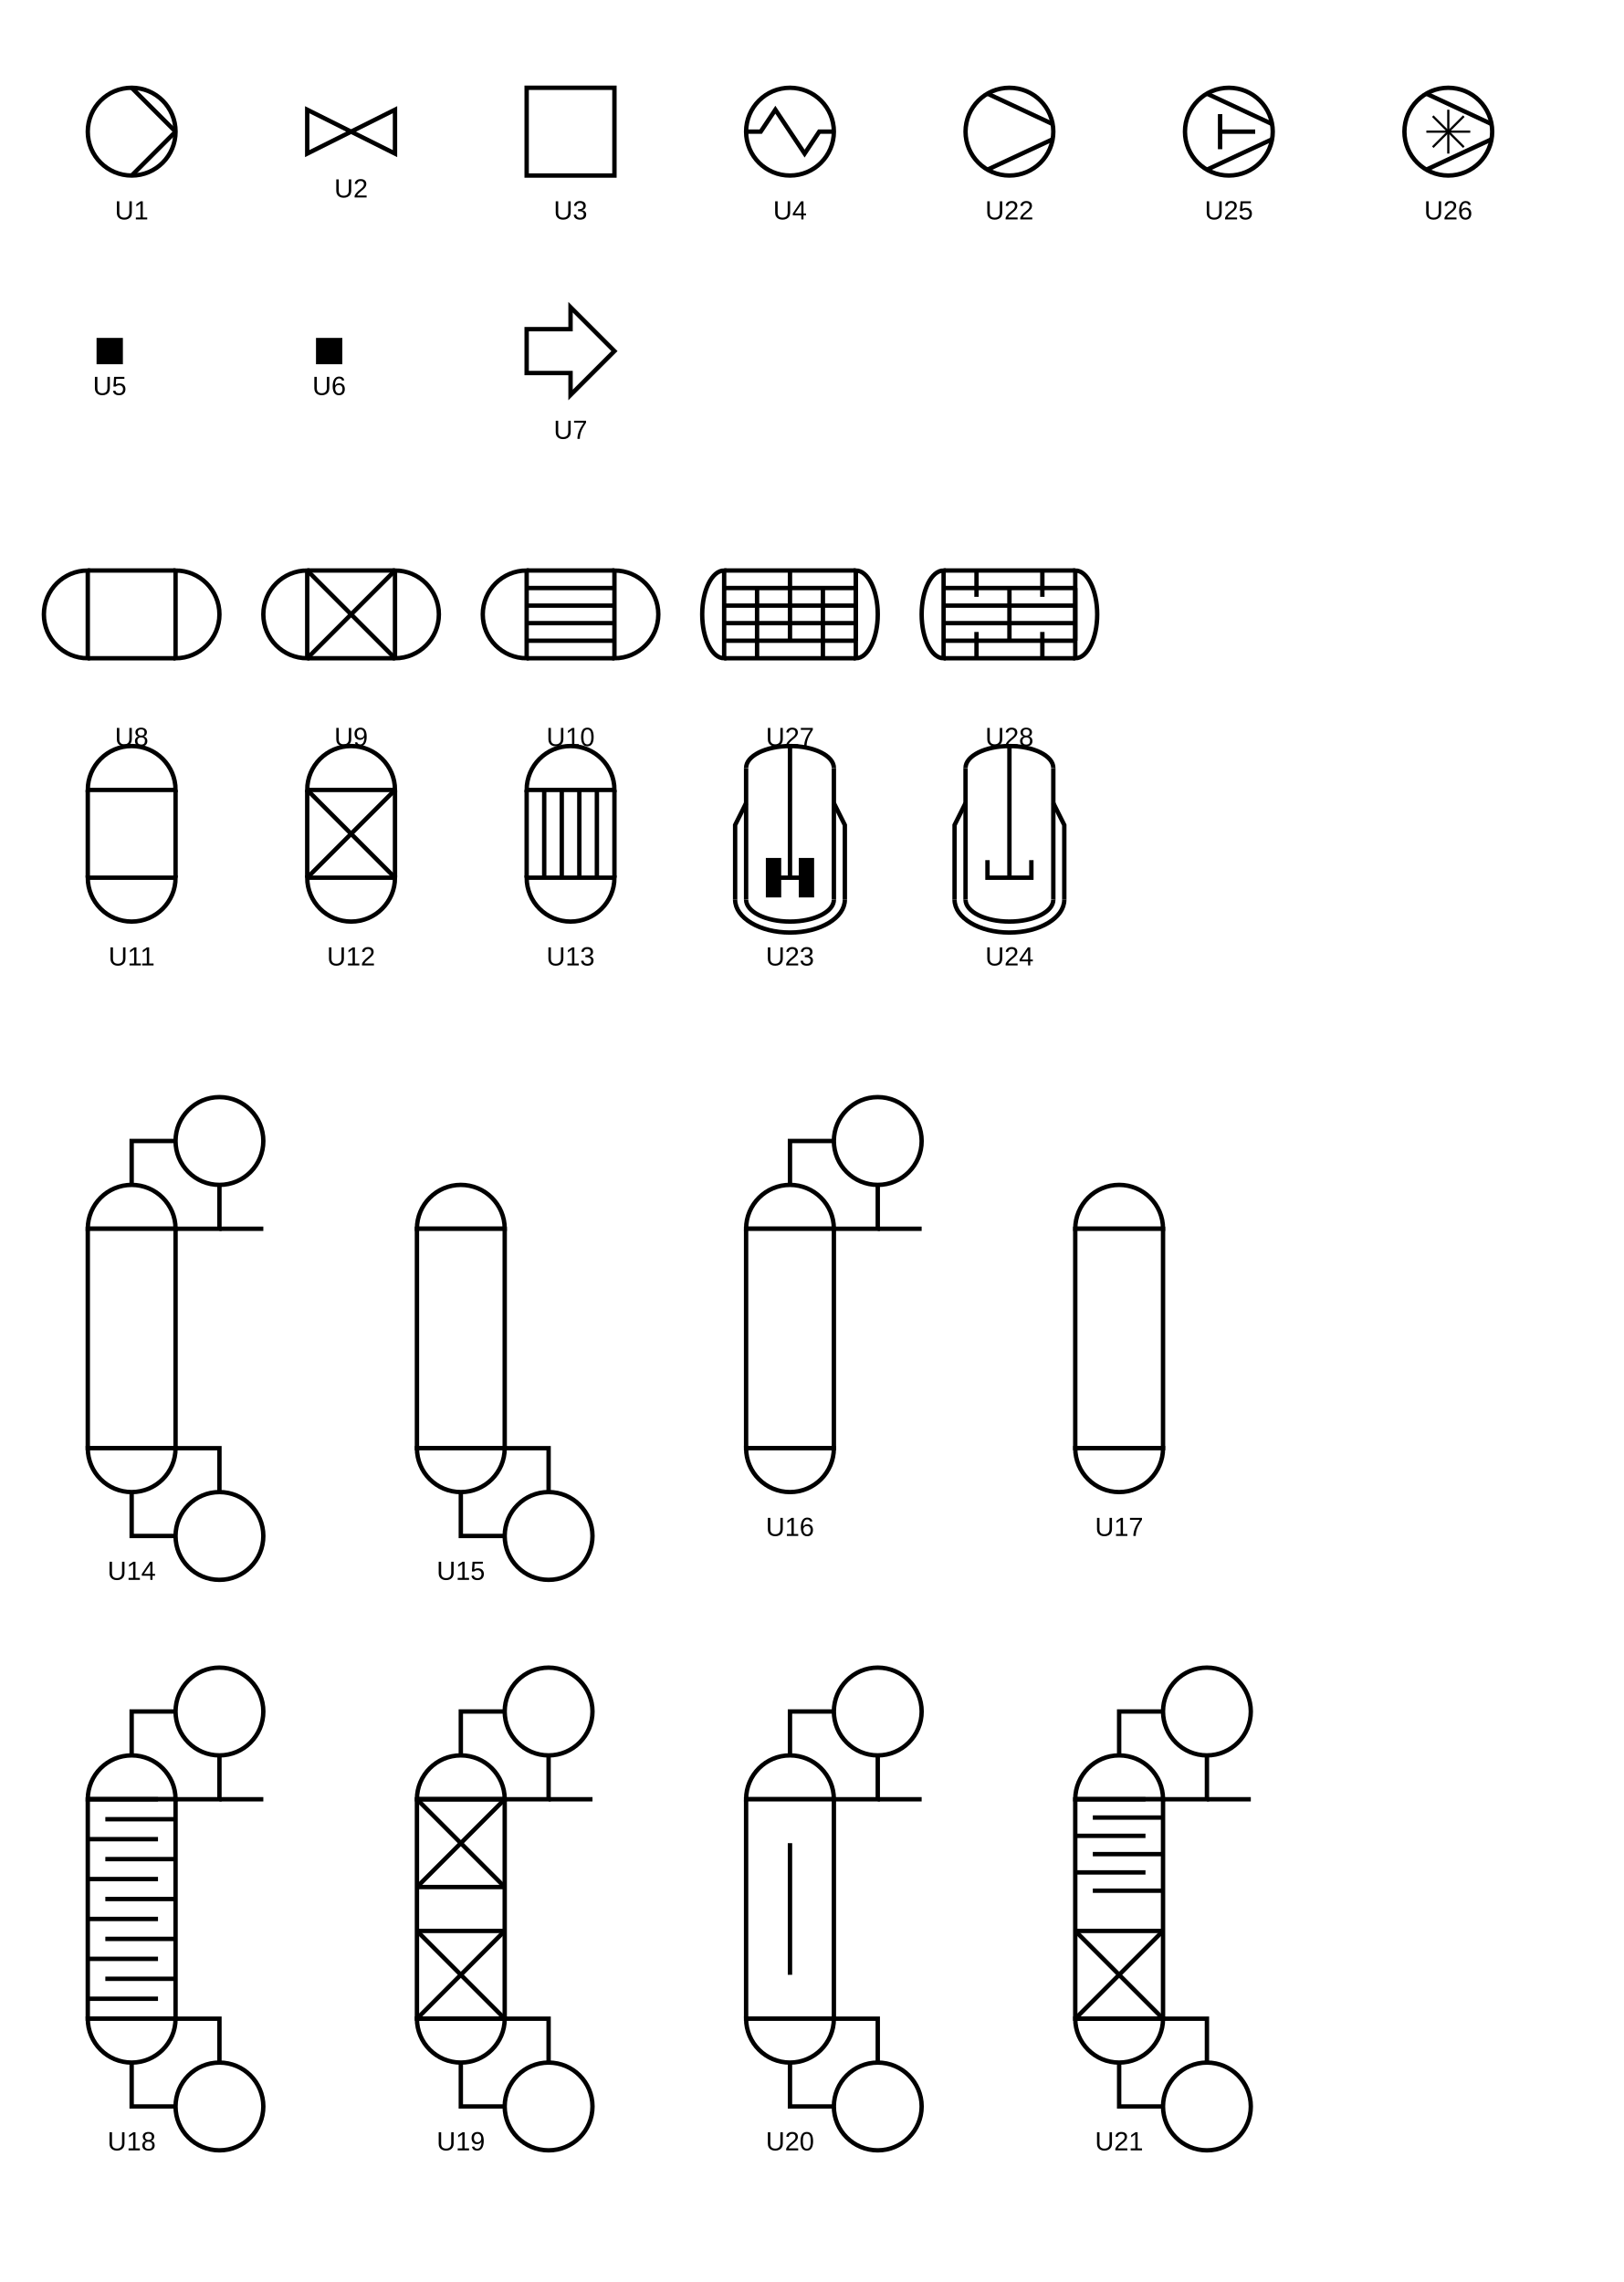
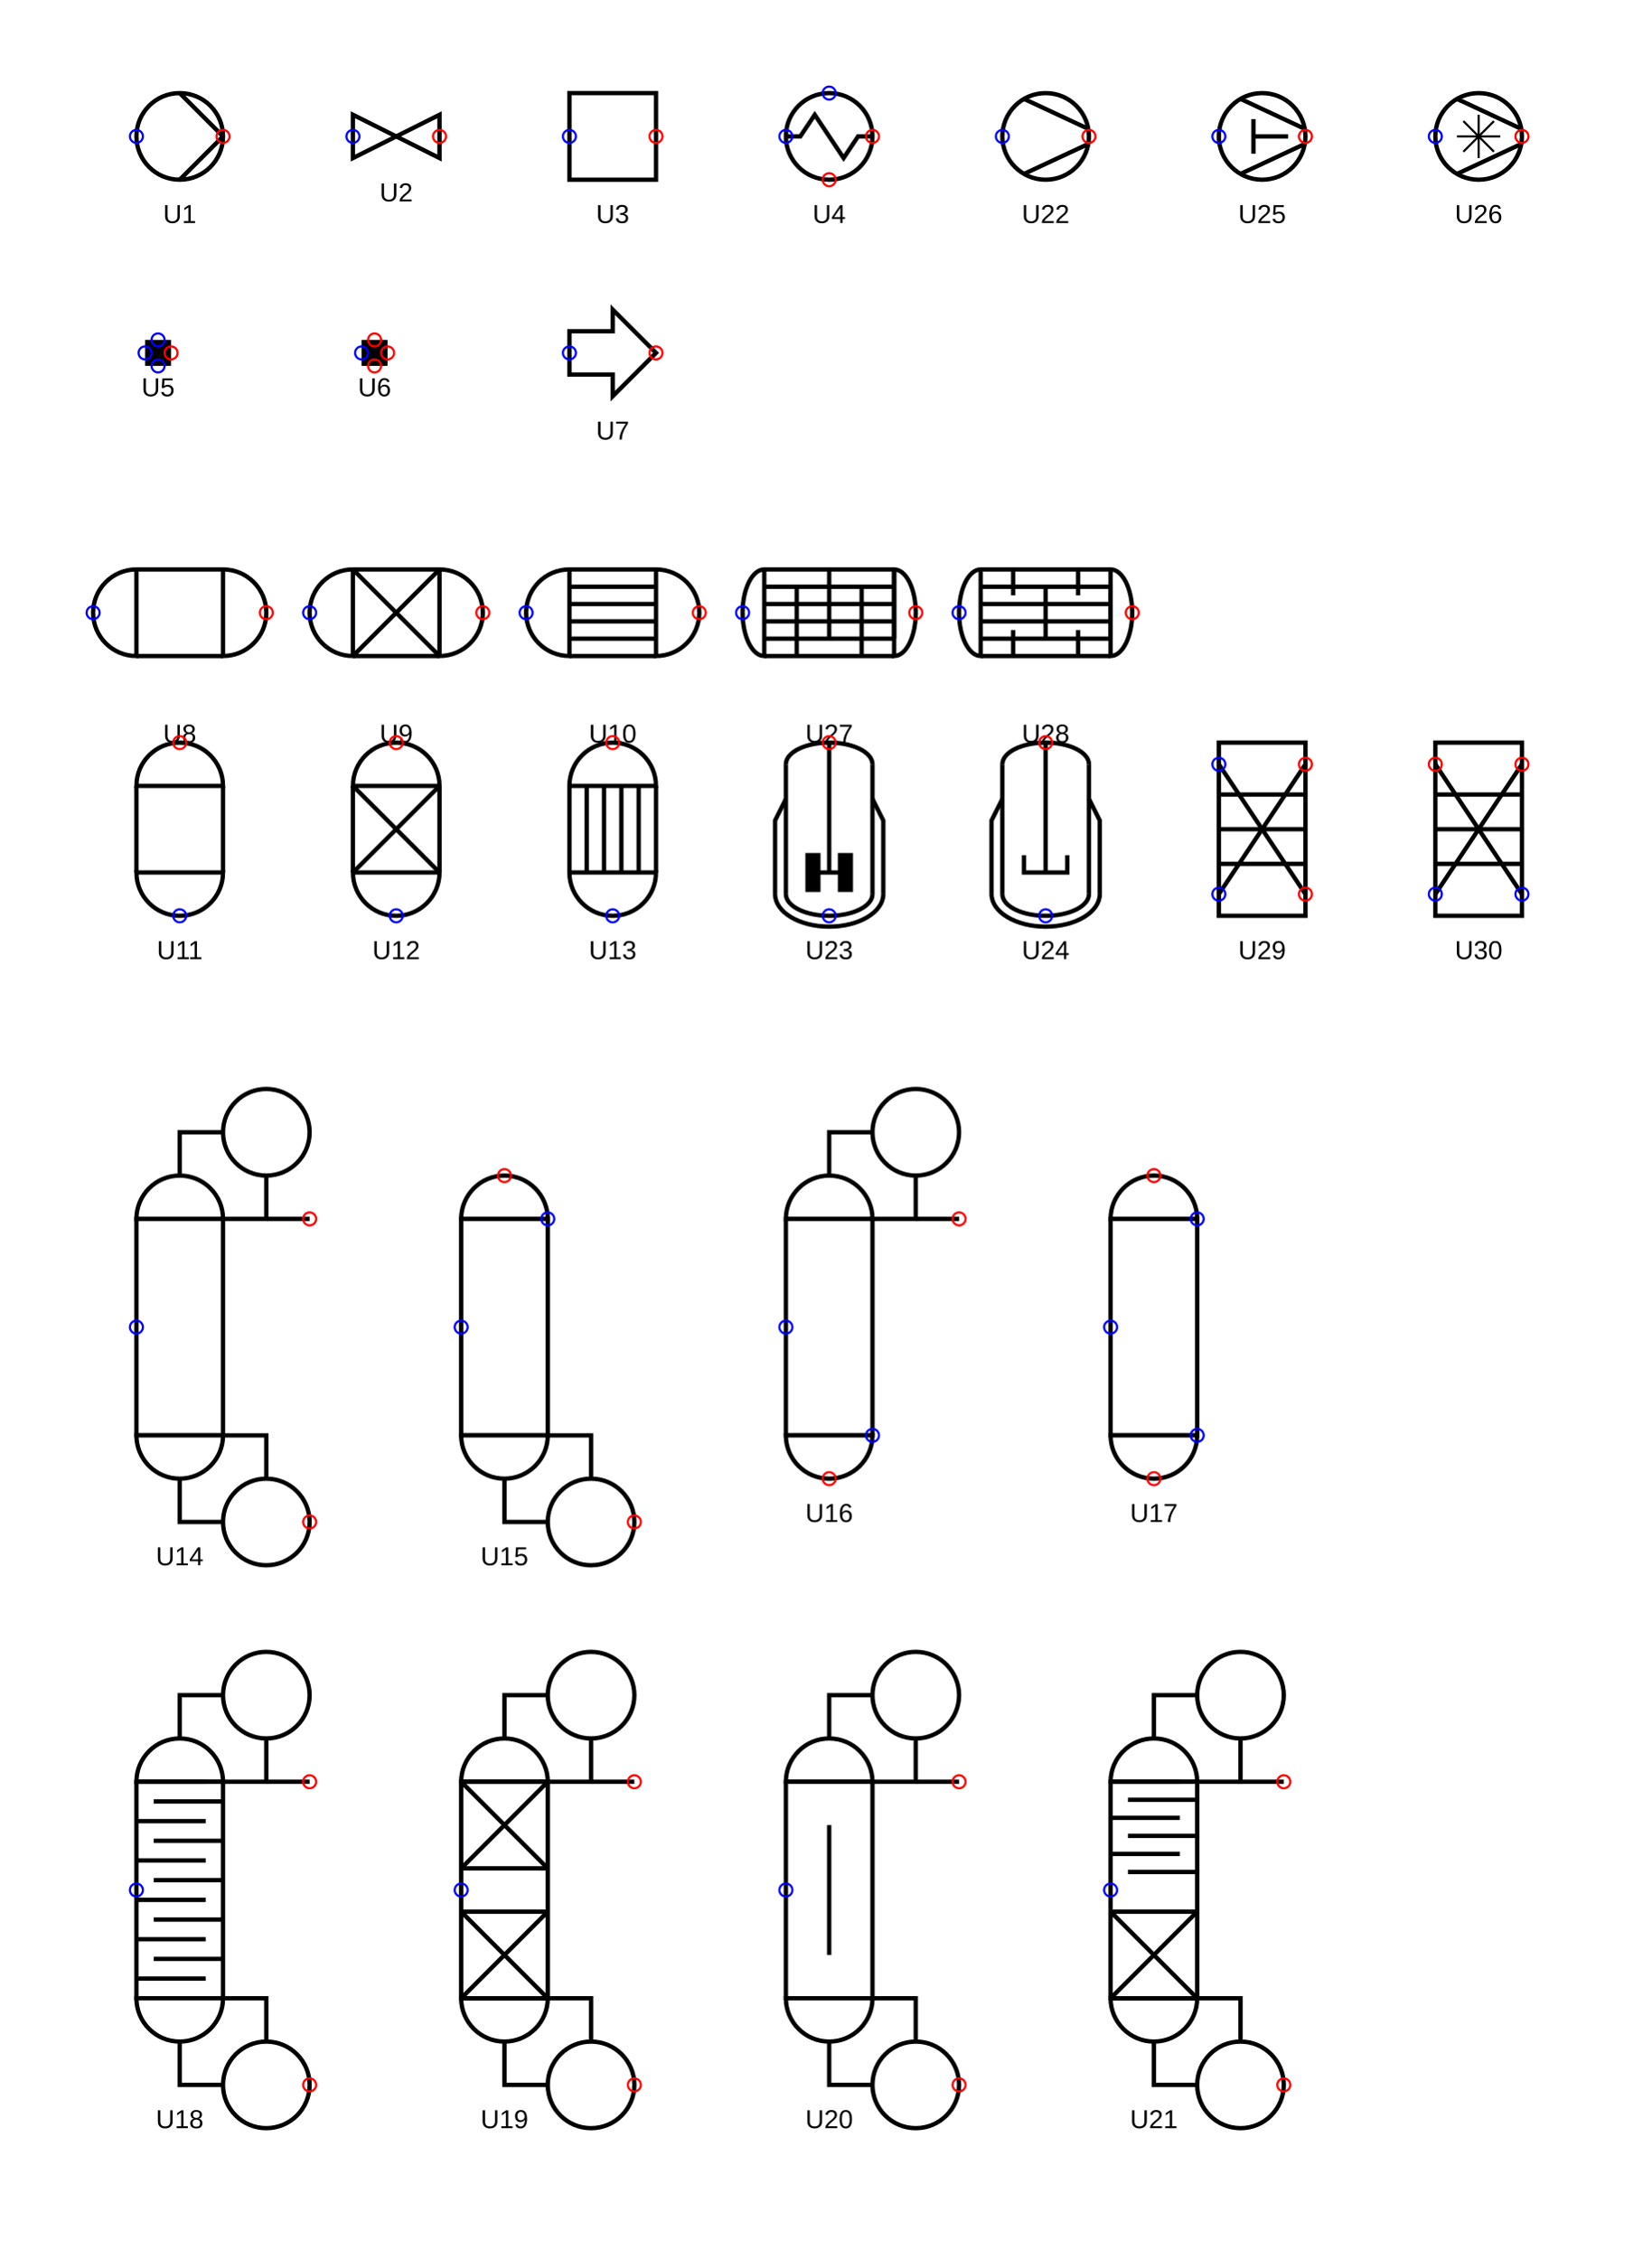
- <svg xmlns="http://www.w3.org/2000/svg" baseProfile="full" height="1040px" style="background-color:rgb(255, 255, 255)" version="1.1" viewBox="-40,60,740.0,1040" width="740.0px">
+ <svg xmlns="http://www.w3.org/2000/svg" baseProfile="full" height="1043.0px" style="background-color:rgb(255, 255, 255)" version="1.1" viewBox="-63.0,57.0,763.0,1043.0" width="763.0px">
  <defs>
    <marker id="id1" markerHeight="4" markerWidth="4" orient="auto" refX="2" refY="2">
      <path d="M0,0 V4 L2,2 Z" stroke-width="1" />
    </marker>
  </defs>
  <g id="U1T">
    <circle cx="20.0" cy="120.0" fill="rgb(255, 255, 255)" r="20.0" stroke="rgb(0, 0, 0)" stroke-width="2" />
    <line stroke="rgb(0, 0, 0)" stroke-width="2" x1="20.0" x2="40" y1="100" y2="120.0" />
    <line stroke="rgb(0, 0, 0)" stroke-width="2" x1="20.0" x2="40" y1="140" y2="120.0" />
  </g>
  <g id="U1">
+     <circle cx="0.0" cy="120.0" fill-opacity="0" r="3.0" stroke="rgb(0, 0, 255)" stroke-width="1" />
+     <circle cx="40.0" cy="120.0" fill-opacity="0" r="3.0" stroke="rgb(255, 0, 0)" stroke-width="1" />
    <text fill="rgb(0, 0, 0)" font-family="Arial" font-size="12" text-anchor="middle" x="20.0" y="160">U1</text>
  </g>
  <g id="U2T">
    <path d="M 100 110  L 140 130  L 140 110  L 100 130  Z" fill="rgb(255, 255, 255)" stroke="rgb(0, 0, 0)" stroke-width="2" />
  </g>
  <g id="U2">
+     <circle cx="100.0" cy="120.0" fill-opacity="0" r="3.0" stroke="rgb(0, 0, 255)" stroke-width="1" />
+     <circle cx="140.0" cy="120.0" fill-opacity="0" r="3.0" stroke="rgb(255, 0, 0)" stroke-width="1" />
    <text fill="rgb(0, 0, 0)" font-family="Arial" font-size="12" text-anchor="middle" x="120.0" y="150">U2</text>
  </g>
  <g id="U3T">
    <rect fill="rgb(255, 255, 255)" height="40" stroke="rgb(0, 0, 0)" stroke-width="2" width="40" x="200" y="100" />
  </g>
  <g id="U3">
+     <circle cx="200.0" cy="120.0" fill-opacity="0" r="3.0" stroke="rgb(0, 0, 255)" stroke-width="1" />
+     <circle cx="240.0" cy="120.0" fill-opacity="0" r="3.0" stroke="rgb(255, 0, 0)" stroke-width="1" />
    <text fill="rgb(0, 0, 0)" font-family="Arial" font-size="12" text-anchor="middle" x="220.0" y="160">U3</text>
  </g>
  <g id="U4T">
    <circle cx="320.0" cy="120.0" fill="rgb(255, 255, 255)" r="20.0" stroke="rgb(0, 0, 0)" stroke-width="2" />
    <path d="M 300 120.0  L 306.667 120.0  L 313.333 110.0  L 326.667 130.0  L 333.333 120.0  L 340 120.0 " fill="none" stroke="rgb(0, 0, 0)" stroke-width="2" />
  </g>
  <g id="U4">
+     <circle cx="300.0" cy="120.0" fill-opacity="0" r="3.0" stroke="rgb(0, 0, 255)" stroke-width="1" />
+     <circle cx="340.0" cy="120.0" fill-opacity="0" r="3.0" stroke="rgb(255, 0, 0)" stroke-width="1" />
+     <circle cx="320.0" cy="100.0" fill-opacity="0" r="3.0" stroke="rgb(0, 0, 255)" stroke-width="1" />
+     <circle cx="320.0" cy="140.0" fill-opacity="0" r="3.0" stroke="rgb(255, 0, 0)" stroke-width="1" />
    <text fill="rgb(0, 0, 0)" font-family="Arial" font-size="12" text-anchor="middle" x="320.0" y="160">U4</text>
  </g>
  <g id="U22T">
    <circle cx="420.0" cy="120.0" fill="rgb(255, 255, 255)" r="20.0" stroke="rgb(0, 0, 0)" stroke-width="2" />
    <line stroke="rgb(0, 0, 0)" stroke-width="2" x1="410.0" x2="439.696" y1="102.679" y2="116.527" />
    <line stroke="rgb(0, 0, 0)" stroke-width="2" x1="410.0" x2="439.696" y1="137.321" y2="123.473" />
  </g>
  <g id="U22">
+     <circle cx="400.0" cy="120.0" fill-opacity="0" r="3.0" stroke="rgb(0, 0, 255)" stroke-width="1" />
+     <circle cx="440.0" cy="120.0" fill-opacity="0" r="3.0" stroke="rgb(255, 0, 0)" stroke-width="1" />
    <text fill="rgb(0, 0, 0)" font-family="Arial" font-size="12" text-anchor="middle" x="420.0" y="160">U22</text>
  </g>
  <g id="U25T">
    <circle cx="520.0" cy="120.0" fill="rgb(255, 255, 255)" r="20.0" stroke="rgb(0, 0, 0)" stroke-width="2" />
    <line stroke="rgb(0, 0, 0)" stroke-width="2" x1="510.0" x2="539.696" y1="102.679" y2="116.527" />
    <line stroke="rgb(0, 0, 0)" stroke-width="2" x1="510.0" x2="539.696" y1="137.321" y2="123.473" />
    <line stroke="rgb(0, 0, 0)" stroke-width="2" x1="516.0" x2="532.0" y1="120.0" y2="120.0" />
    <line stroke="rgb(0, 0, 0)" stroke-width="2" x1="516.0" x2="516.0" y1="112.0" y2="128.0" />
  </g>
  <g id="U25">
+     <circle cx="500.0" cy="120.0" fill-opacity="0" r="3.0" stroke="rgb(0, 0, 255)" stroke-width="1" />
+     <circle cx="540.0" cy="120.0" fill-opacity="0" r="3.0" stroke="rgb(255, 0, 0)" stroke-width="1" />
    <text fill="rgb(0, 0, 0)" font-family="Arial" font-size="12" text-anchor="middle" x="520.0" y="160">U25</text>
  </g>
  <g id="U26T">
    <circle cx="620.0" cy="120.0" fill="rgb(255, 255, 255)" r="20.0" stroke="rgb(0, 0, 0)" stroke-width="2" />
    <line stroke="rgb(0, 0, 0)" stroke-width="2" x1="610.0" x2="639.696" y1="102.679" y2="116.527" />
    <line stroke="rgb(0, 0, 0)" stroke-width="2" x1="610.0" x2="639.696" y1="137.321" y2="123.473" />
    <line stroke="rgb(0, 0, 0)" stroke-width="1.0" x1="630.0" x2="610.0" y1="120.0" y2="120.0" />
    <line stroke="rgb(0, 0, 0)" stroke-width="1.0" x1="627.071" x2="612.929" y1="127.071" y2="112.929" />
    <line stroke="rgb(0, 0, 0)" stroke-width="1.0" x1="620.0" x2="620.0" y1="130.0" y2="110.0" />
    <line stroke="rgb(0, 0, 0)" stroke-width="1.0" x1="612.929" x2="627.071" y1="127.071" y2="112.929" />
  </g>
  <g id="U26">
+     <circle cx="600.0" cy="120.0" fill-opacity="0" r="3.0" stroke="rgb(0, 0, 255)" stroke-width="1" />
+     <circle cx="640.0" cy="120.0" fill-opacity="0" r="3.0" stroke="rgb(255, 0, 0)" stroke-width="1" />
    <text fill="rgb(0, 0, 0)" font-family="Arial" font-size="12" text-anchor="middle" x="620.0" y="160">U26</text>
  </g>
  <g id="U5T">
    <rect fill="rgb(0, 0, 0)" height="10" stroke="rgb(0, 0, 0)" stroke-width="2" width="10" x="5" y="215" />
  </g>
  <g id="U5">
+     <circle cx="4.0" cy="220.0" fill-opacity="0" r="3.0" stroke="rgb(0, 0, 255)" stroke-width="1" />
+     <circle cx="10.0" cy="214.0" fill-opacity="0" r="3.0" stroke="rgb(0, 0, 255)" stroke-width="1" />
+     <circle cx="10.0" cy="226.0" fill-opacity="0" r="3.0" stroke="rgb(0, 0, 255)" stroke-width="1" />
+     <circle cx="16.0" cy="220.0" fill-opacity="0" r="3.0" stroke="rgb(255, 0, 0)" stroke-width="1" />
    <text fill="rgb(0, 0, 0)" font-family="Arial" font-size="12" text-anchor="middle" x="10.0" y="240">U5</text>
  </g>
  <g id="U6T">
    <rect fill="rgb(0, 0, 0)" height="10" stroke="rgb(0, 0, 0)" stroke-width="2" width="10" x="105" y="215" />
  </g>
  <g id="U6">
+     <circle cx="104.0" cy="220.0" fill-opacity="0" r="3.0" stroke="rgb(0, 0, 255)" stroke-width="1" />
+     <circle cx="110.0" cy="214.0" fill-opacity="0" r="3.0" stroke="rgb(255, 0, 0)" stroke-width="1" />
+     <circle cx="110.0" cy="226.0" fill-opacity="0" r="3.0" stroke="rgb(255, 0, 0)" stroke-width="1" />
+     <circle cx="116.0" cy="220.0" fill-opacity="0" r="3.0" stroke="rgb(255, 0, 0)" stroke-width="1" />
    <text fill="rgb(0, 0, 0)" font-family="Arial" font-size="12" text-anchor="middle" x="110.0" y="240">U6</text>
  </g>
  <g id="U7T">
    <path d="M 200 210.0  L 220.0 210.0  L 220.0 200  L 240 220.0  L 220.0 240  L 220.0 230.0  L 200 230.0  Z" fill="rgb(255, 255, 255)" stroke="rgb(0, 0, 0)" stroke-width="2" />
  </g>
  <g id="U7">
+     <circle cx="200.0" cy="220.0" fill-opacity="0" r="3.0" stroke="rgb(0, 0, 255)" stroke-width="1" />
+     <circle cx="240.0" cy="220.0" fill-opacity="0" r="3.0" stroke="rgb(255, 0, 0)" stroke-width="1" />
    <text fill="rgb(0, 0, 0)" font-family="Arial" font-size="12" text-anchor="middle" x="220.0" y="260">U7</text>
  </g>
  <g id="U8T" transform="rotate(90,20.0,340.0 ) ">
    <rect fill="rgb(255, 255, 255)" height="40.0" stroke="rgb(255, 255, 255)" stroke-width="2" width="40" x="0" y="320.0" />
    <line stroke="rgb(0, 0, 0)" stroke-width="2" x1="0" x2="0" y1="320.0" y2="360.0" />
    <line stroke="rgb(0, 0, 0)" stroke-width="2" x1="40" x2="40" y1="320.0" y2="360.0" />
    <path d="M 20.0 320.0  L 0.0 320.0  A 20.0 20.0 0 1,1 40.0 320.0 Z" fill="rgb(255, 255, 255)" stroke="rgb(0, 0, 0)" stroke-width="2" />
    <path d="M 20.0 360.0  L 40.0 360.0  A 20.0 20.0 0 1,1 0.0 360.0 Z" fill="rgb(255, 255, 255)" stroke="rgb(0, 0, 0)" stroke-width="2" />
  </g>
  <g id="U8">
+     <circle cx="-20.0" cy="340.0" fill-opacity="0" r="3.0" stroke="rgb(0, 0, 255)" stroke-width="1" />
+     <circle cx="60.0" cy="340.0" fill-opacity="0" r="3.0" stroke="rgb(255, 0, 0)" stroke-width="1" />
    <text fill="rgb(0, 0, 0)" font-family="Arial" font-size="12" text-anchor="middle" x="20.0" y="400">U8</text>
  </g>
  <g id="U9T" transform="rotate(90,120.0,340.0 ) ">
    <rect fill="rgb(255, 255, 255)" height="40.0" stroke="rgb(255, 255, 255)" stroke-width="2" width="40" x="100" y="320.0" />
    <line stroke="rgb(0, 0, 0)" stroke-width="2" x1="100" x2="100" y1="320.0" y2="360.0" />
    <line stroke="rgb(0, 0, 0)" stroke-width="2" x1="140" x2="140" y1="320.0" y2="360.0" />
    <path d="M 120.0 320.0  L 100.0 320.0  A 20.0 20.0 0 1,1 140.0 320.0 Z" fill="rgb(255, 255, 255)" stroke="rgb(0, 0, 0)" stroke-width="2" />
    <path d="M 120.0 360.0  L 140.0 360.0  A 20.0 20.0 0 1,1 100.0 360.0 Z" fill="rgb(255, 255, 255)" stroke="rgb(0, 0, 0)" stroke-width="2" />
    <line stroke="rgb(0, 0, 0)" stroke-width="2" x1="100" x2="140" y1="320.0" y2="360.0" />
    <line stroke="rgb(0, 0, 0)" stroke-width="2" x1="140" x2="100" y1="320.0" y2="360.0" />
  </g>
  <g id="U9">
+     <circle cx="80.0" cy="340.0" fill-opacity="0" r="3.0" stroke="rgb(0, 0, 255)" stroke-width="1" />
+     <circle cx="160.0" cy="340.0" fill-opacity="0" r="3.0" stroke="rgb(255, 0, 0)" stroke-width="1" />
    <text fill="rgb(0, 0, 0)" font-family="Arial" font-size="12" text-anchor="middle" x="120.0" y="400">U9</text>
  </g>
  <g id="U10T" transform="rotate(90,220.0,340.0 ) ">
    <rect fill="rgb(255, 255, 255)" height="40.0" stroke="rgb(255, 255, 255)" stroke-width="2" width="40" x="200" y="320.0" />
    <line stroke="rgb(0, 0, 0)" stroke-width="2" x1="200" x2="200" y1="320.0" y2="360.0" />
    <line stroke="rgb(0, 0, 0)" stroke-width="2" x1="240" x2="240" y1="320.0" y2="360.0" />
    <path d="M 220.0 320.0  L 200.0 320.0  A 20.0 20.0 0 1,1 240.0 320.0 Z" fill="rgb(255, 255, 255)" stroke="rgb(0, 0, 0)" stroke-width="2" />
    <path d="M 220.0 360.0  L 240.0 360.0  A 20.0 20.0 0 1,1 200.0 360.0 Z" fill="rgb(255, 255, 255)" stroke="rgb(0, 0, 0)" stroke-width="2" />
    <line stroke="rgb(0, 0, 0)" stroke-width="2" x1="208.0" x2="208.0" y1="320.0" y2="360.0" />
    <line stroke="rgb(0, 0, 0)" stroke-width="2" x1="216.0" x2="216.0" y1="320.0" y2="360.0" />
    <line stroke="rgb(0, 0, 0)" stroke-width="2" x1="224.0" x2="224.0" y1="320.0" y2="360.0" />
    <line stroke="rgb(0, 0, 0)" stroke-width="2" x1="232.0" x2="232.0" y1="320.0" y2="360.0" />
  </g>
  <g id="U10">
+     <circle cx="180.0" cy="340.0" fill-opacity="0" r="3.0" stroke="rgb(0, 0, 255)" stroke-width="1" />
+     <circle cx="260.0" cy="340.0" fill-opacity="0" r="3.0" stroke="rgb(255, 0, 0)" stroke-width="1" />
    <text fill="rgb(0, 0, 0)" font-family="Arial" font-size="12" text-anchor="middle" x="220.0" y="400">U10</text>
  </g>
  <g id="U27T" transform="rotate(90,320.0,340.0 ) ">
    <rect fill="rgb(255, 255, 255)" height="60" stroke="rgb(255, 255, 255)" stroke-width="2" width="40" x="300" y="310" />
    <line stroke="rgb(0, 0, 0)" stroke-width="2" x1="300" x2="300" y1="310" y2="370" />
    <line stroke="rgb(0, 0, 0)" stroke-width="2" x1="340" x2="340" y1="310" y2="370" />
    <path d="M 320.0 310.0  L 300.0 310.0  A 20.0 10.0 0 1,1 340.0 310.0 Z" fill="rgb(255, 255, 255)" stroke="rgb(0, 0, 0)" stroke-width="2" />
    <path d="M 320.0 370.0  L 340.0 370.0  A 20.0 10.0 0 1,1 300.0 370.0 Z" fill="rgb(255, 255, 255)" stroke="rgb(0, 0, 0)" stroke-width="2" />
    <line stroke="rgb(0, 0, 0)" stroke-width="2" x1="308.0" x2="308.0" y1="310" y2="370" />
    <line stroke="rgb(0, 0, 0)" stroke-width="2" x1="316.0" x2="316.0" y1="310" y2="370" />
    <line stroke="rgb(0, 0, 0)" stroke-width="2" x1="324.0" x2="324.0" y1="310" y2="370" />
    <line stroke="rgb(0, 0, 0)" stroke-width="2" x1="332.0" x2="332.0" y1="310" y2="370" />
    <line stroke="rgb(0, 0, 0)" stroke-width="2" x1="300" x2="332.0" y1="310.0" y2="310.0" />
    <line stroke="rgb(0, 0, 0)" stroke-width="2" x1="308.0" x2="340" y1="325.0" y2="325.0" />
    <line stroke="rgb(0, 0, 0)" stroke-width="2" x1="300" x2="332.0" y1="340.0" y2="340.0" />
    <line stroke="rgb(0, 0, 0)" stroke-width="2" x1="308.0" x2="340" y1="355.0" y2="355.0" />
  </g>
  <g id="U27">
+     <circle cx="280.0" cy="340.0" fill-opacity="0" r="3.0" stroke="rgb(0, 0, 255)" stroke-width="1" />
+     <circle cx="360.0" cy="340.0" fill-opacity="0" r="3.0" stroke="rgb(255, 0, 0)" stroke-width="1" />
    <text fill="rgb(0, 0, 0)" font-family="Arial" font-size="12" text-anchor="middle" x="320.0" y="400">U27</text>
  </g>
  <g id="U28T" transform="rotate(90,420.0,340.0 ) ">
    <rect fill="rgb(255, 255, 255)" height="60" stroke="rgb(255, 255, 255)" stroke-width="2" width="40" x="400" y="310" />
    <line stroke="rgb(0, 0, 0)" stroke-width="2" x1="400" x2="400" y1="310" y2="370" />
    <line stroke="rgb(0, 0, 0)" stroke-width="2" x1="440" x2="440" y1="310" y2="370" />
    <path d="M 420.0 310.0  L 400.0 310.0  A 20.0 10.0 0 1,1 440.0 310.0 Z" fill="rgb(255, 255, 255)" stroke="rgb(0, 0, 0)" stroke-width="2" />
    <path d="M 420.0 370.0  L 440.0 370.0  A 20.0 10.0 0 1,1 400.0 370.0 Z" fill="rgb(255, 255, 255)" stroke="rgb(0, 0, 0)" stroke-width="2" />
    <line stroke="rgb(0, 0, 0)" stroke-width="2" x1="408.0" x2="408.0" y1="310" y2="370" />
    <line stroke="rgb(0, 0, 0)" stroke-width="2" x1="416.0" x2="416.0" y1="310" y2="370" />
    <line stroke="rgb(0, 0, 0)" stroke-width="2" x1="424.0" x2="424.0" y1="310" y2="370" />
    <line stroke="rgb(0, 0, 0)" stroke-width="2" x1="432.0" x2="432.0" y1="310" y2="370" />
    <line stroke="rgb(0, 0, 0)" stroke-width="2" x1="408.0" x2="432.0" y1="310.0" y2="310.0" />
    <line stroke="rgb(0, 0, 0)" stroke-width="2" x1="400" x2="412.0" y1="325.0" y2="325.0" />
    <line stroke="rgb(0, 0, 0)" stroke-width="2" x1="428.0" x2="440" y1="325.0" y2="325.0" />
    <line stroke="rgb(0, 0, 0)" stroke-width="2" x1="408.0" x2="432.0" y1="340.0" y2="340.0" />
    <line stroke="rgb(0, 0, 0)" stroke-width="2" x1="400" x2="412.0" y1="355.0" y2="355.0" />
    <line stroke="rgb(0, 0, 0)" stroke-width="2" x1="428.0" x2="440" y1="355.0" y2="355.0" />
  </g>
  <g id="U28">
+     <circle cx="380.0" cy="340.0" fill-opacity="0" r="3.0" stroke="rgb(0, 0, 255)" stroke-width="1" />
+     <circle cx="460.0" cy="340.0" fill-opacity="0" r="3.0" stroke="rgb(255, 0, 0)" stroke-width="1" />
    <text fill="rgb(0, 0, 0)" font-family="Arial" font-size="12" text-anchor="middle" x="420.0" y="400">U28</text>
  </g>
  <g id="U11T">
    <rect fill="rgb(255, 255, 255)" height="40.0" stroke="rgb(255, 255, 255)" stroke-width="2" width="40" x="0" y="420.0" />
    <line stroke="rgb(0, 0, 0)" stroke-width="2" x1="0" x2="0" y1="420.0" y2="460.0" />
    <line stroke="rgb(0, 0, 0)" stroke-width="2" x1="40" x2="40" y1="420.0" y2="460.0" />
    <path d="M 20.0 420.0  L 0.0 420.0  A 20.0 20.0 0 1,1 40.0 420.0 Z" fill="rgb(255, 255, 255)" stroke="rgb(0, 0, 0)" stroke-width="2" />
    <path d="M 20.0 460.0  L 40.0 460.0  A 20.0 20.0 0 1,1 0.0 460.0 Z" fill="rgb(255, 255, 255)" stroke="rgb(0, 0, 0)" stroke-width="2" />
  </g>
  <g id="U11">
+     <circle cx="20.0" cy="480.0" fill-opacity="0" r="3.0" stroke="rgb(0, 0, 255)" stroke-width="1" />
+     <circle cx="20.0" cy="400.0" fill-opacity="0" r="3.0" stroke="rgb(255, 0, 0)" stroke-width="1" />
    <text fill="rgb(0, 0, 0)" font-family="Arial" font-size="12" text-anchor="middle" x="20.0" y="500">U11</text>
  </g>
  <g id="U12T">
    <rect fill="rgb(255, 255, 255)" height="40.0" stroke="rgb(255, 255, 255)" stroke-width="2" width="40" x="100" y="420.0" />
    <line stroke="rgb(0, 0, 0)" stroke-width="2" x1="100" x2="100" y1="420.0" y2="460.0" />
    <line stroke="rgb(0, 0, 0)" stroke-width="2" x1="140" x2="140" y1="420.0" y2="460.0" />
    <path d="M 120.0 420.0  L 100.0 420.0  A 20.0 20.0 0 1,1 140.0 420.0 Z" fill="rgb(255, 255, 255)" stroke="rgb(0, 0, 0)" stroke-width="2" />
    <path d="M 120.0 460.0  L 140.0 460.0  A 20.0 20.0 0 1,1 100.0 460.0 Z" fill="rgb(255, 255, 255)" stroke="rgb(0, 0, 0)" stroke-width="2" />
    <line stroke="rgb(0, 0, 0)" stroke-width="2" x1="100" x2="140" y1="420.0" y2="460.0" />
    <line stroke="rgb(0, 0, 0)" stroke-width="2" x1="140" x2="100" y1="420.0" y2="460.0" />
  </g>
  <g id="U12">
+     <circle cx="120.0" cy="480.0" fill-opacity="0" r="3.0" stroke="rgb(0, 0, 255)" stroke-width="1" />
+     <circle cx="120.0" cy="400.0" fill-opacity="0" r="3.0" stroke="rgb(255, 0, 0)" stroke-width="1" />
    <text fill="rgb(0, 0, 0)" font-family="Arial" font-size="12" text-anchor="middle" x="120.0" y="500">U12</text>
  </g>
  <g id="U13T">
    <rect fill="rgb(255, 255, 255)" height="40.0" stroke="rgb(255, 255, 255)" stroke-width="2" width="40" x="200" y="420.0" />
    <line stroke="rgb(0, 0, 0)" stroke-width="2" x1="200" x2="200" y1="420.0" y2="460.0" />
    <line stroke="rgb(0, 0, 0)" stroke-width="2" x1="240" x2="240" y1="420.0" y2="460.0" />
    <path d="M 220.0 420.0  L 200.0 420.0  A 20.0 20.0 0 1,1 240.0 420.0 Z" fill="rgb(255, 255, 255)" stroke="rgb(0, 0, 0)" stroke-width="2" />
    <path d="M 220.0 460.0  L 240.0 460.0  A 20.0 20.0 0 1,1 200.0 460.0 Z" fill="rgb(255, 255, 255)" stroke="rgb(0, 0, 0)" stroke-width="2" />
    <line stroke="rgb(0, 0, 0)" stroke-width="2" x1="208.0" x2="208.0" y1="420.0" y2="460.0" />
    <line stroke="rgb(0, 0, 0)" stroke-width="2" x1="216.0" x2="216.0" y1="420.0" y2="460.0" />
    <line stroke="rgb(0, 0, 0)" stroke-width="2" x1="224.0" x2="224.0" y1="420.0" y2="460.0" />
    <line stroke="rgb(0, 0, 0)" stroke-width="2" x1="232.0" x2="232.0" y1="420.0" y2="460.0" />
  </g>
  <g id="U13">
+     <circle cx="220.0" cy="480.0" fill-opacity="0" r="3.0" stroke="rgb(0, 0, 255)" stroke-width="1" />
+     <circle cx="220.0" cy="400.0" fill-opacity="0" r="3.0" stroke="rgb(255, 0, 0)" stroke-width="1" />
    <text fill="rgb(0, 0, 0)" font-family="Arial" font-size="12" text-anchor="middle" x="220.0" y="500">U13</text>
  </g>
  <g id="U23T">
    <rect fill="rgb(255, 255, 255)" height="60" stroke="rgb(255, 255, 255)" stroke-width="2" width="40" x="300" y="410" />
    <line stroke="rgb(0, 0, 0)" stroke-width="2" x1="300" x2="300" y1="410" y2="470" />
    <line stroke="rgb(0, 0, 0)" stroke-width="2" x1="340" x2="340" y1="410" y2="470" />
    <path d="M 300.0 410.0  A 20.0 10.0 0 1,1 340.0 410.0" fill="rgb(255, 255, 255)" stroke="rgb(0, 0, 0)" stroke-width="2" />
    <path d="M 340.0 470.0  A 20.0 10.0 0 1,1 300.0 470.0" fill="rgb(255, 255, 255)" stroke="rgb(0, 0, 0)" stroke-width="2" />
    <line stroke="rgb(0, 0, 0)" stroke-width="2" x1="320.0" x2="320.0" y1="400" y2="460.0" />
    <line stroke="rgb(0, 0, 0)" stroke-width="2" x1="310.0" x2="330.0" y1="460.0" y2="460.0" />
    <rect fill="rgb(0, 0, 0)" height="16.0" stroke="rgb(0, 0, 0)" stroke-width="2" width="5.0" x="310.0" y="452.0" />
    <rect fill="rgb(0, 0, 0)" height="16.0" stroke="rgb(0, 0, 0)" stroke-width="2" width="5.0" x="325.0" y="452.0" />
    <path d="M 300 426.0  L 295 436.0  L 295 470 " fill="none" stroke="rgb(0, 0, 0)" stroke-width="2" />
    <path d="M 340 426.0  L 345 436.0  L 345 470 " fill="none" stroke="rgb(0, 0, 0)" stroke-width="2" />
    <path d="M 345.0 470.0  A 25.0 15.0 0 1,1 295.0 470.0" fill="none" stroke="rgb(0, 0, 0)" stroke-width="2" />
  </g>
  <g id="U23">
+     <circle cx="320.0" cy="480.0" fill-opacity="0" r="3.0" stroke="rgb(0, 0, 255)" stroke-width="1" />
+     <circle cx="320.0" cy="400.0" fill-opacity="0" r="3.0" stroke="rgb(255, 0, 0)" stroke-width="1" />
    <text fill="rgb(0, 0, 0)" font-family="Arial" font-size="12" text-anchor="middle" x="320.0" y="500">U23</text>
  </g>
  <g id="U24T">
    <rect fill="rgb(255, 255, 255)" height="60" stroke="rgb(255, 255, 255)" stroke-width="2" width="40" x="400" y="410" />
    <line stroke="rgb(0, 0, 0)" stroke-width="2" x1="400" x2="400" y1="410" y2="470" />
    <line stroke="rgb(0, 0, 0)" stroke-width="2" x1="440" x2="440" y1="410" y2="470" />
    <path d="M 400.0 410.0  A 20.0 10.0 0 1,1 440.0 410.0" fill="rgb(255, 255, 255)" stroke="rgb(0, 0, 0)" stroke-width="2" />
    <path d="M 440.0 470.0  A 20.0 10.0 0 1,1 400.0 470.0" fill="rgb(255, 255, 255)" stroke="rgb(0, 0, 0)" stroke-width="2" />
    <line stroke="rgb(0, 0, 0)" stroke-width="2" x1="420.0" x2="420.0" y1="400" y2="460.0" />
    <path d="M 410.0 452.0  L 410.0 460.0  L 430.0 460.0  L 430.0 452.0 " fill="none" stroke="rgb(0, 0, 0)" stroke-width="2" />
    <path d="M 400 426.0  L 395 436.0  L 395 470 " fill="none" stroke="rgb(0, 0, 0)" stroke-width="2" />
    <path d="M 440 426.0  L 445 436.0  L 445 470 " fill="none" stroke="rgb(0, 0, 0)" stroke-width="2" />
    <path d="M 445.0 470.0  A 25.0 15.0 0 1,1 395.0 470.0" fill="none" stroke="rgb(0, 0, 0)" stroke-width="2" />
  </g>
  <g id="U24">
+     <circle cx="420.0" cy="480.0" fill-opacity="0" r="3.0" stroke="rgb(0, 0, 255)" stroke-width="1" />
+     <circle cx="420.0" cy="400.0" fill-opacity="0" r="3.0" stroke="rgb(255, 0, 0)" stroke-width="1" />
    <text fill="rgb(0, 0, 0)" font-family="Arial" font-size="12" text-anchor="middle" x="420.0" y="500">U24</text>
+   </g>
+   <g id="U29T">
+     <rect fill="rgb(255, 255, 255)" height="80" stroke="rgb(0, 0, 0)" stroke-width="2" width="40" x="500" y="400" />
+     <line stroke="rgb(0, 0, 0)" stroke-width="2" x1="500" x2="540" y1="470.0" y2="410.0" />
+     <line stroke="rgb(0, 0, 0)" stroke-width="2" x1="500" x2="540" y1="410.0" y2="470.0" />
+     <line stroke="rgb(0, 0, 0)" stroke-width="2" x1="500" x2="540" y1="424.0" y2="424.0" />
+     <line stroke="rgb(0, 0, 0)" stroke-width="2" x1="500" x2="540" y1="440.0" y2="440.0" />
+     <line stroke="rgb(0, 0, 0)" stroke-width="2" x1="500" x2="540" y1="456.0" y2="456.0" />
+   </g>
+   <g id="U29">
+     <circle cx="500.0" cy="470.0" fill-opacity="0" r="3.0" stroke="rgb(0, 0, 255)" stroke-width="1" />
+     <circle cx="500.0" cy="410.0" fill-opacity="0" r="3.0" stroke="rgb(0, 0, 255)" stroke-width="1" />
+     <circle cx="540.0" cy="410.0" fill-opacity="0" r="3.0" stroke="rgb(255, 0, 0)" stroke-width="1" />
+     <circle cx="540.0" cy="470.0" fill-opacity="0" r="3.0" stroke="rgb(255, 0, 0)" stroke-width="1" />
+     <text fill="rgb(0, 0, 0)" font-family="Arial" font-size="12" text-anchor="middle" x="520.0" y="500">U29</text>
+   </g>
+   <g id="U30T">
+     <rect fill="rgb(255, 255, 255)" height="80" stroke="rgb(0, 0, 0)" stroke-width="2" width="40" x="600" y="400" />
+     <line stroke="rgb(0, 0, 0)" stroke-width="2" x1="600" x2="640" y1="470.0" y2="410.0" />
+     <line stroke="rgb(0, 0, 0)" stroke-width="2" x1="600" x2="640" y1="410.0" y2="470.0" />
+     <line stroke="rgb(0, 0, 0)" stroke-width="2" x1="600" x2="640" y1="424.0" y2="424.0" />
+     <line stroke="rgb(0, 0, 0)" stroke-width="2" x1="600" x2="640" y1="440.0" y2="440.0" />
+     <line stroke="rgb(0, 0, 0)" stroke-width="2" x1="600" x2="640" y1="456.0" y2="456.0" />
+   </g>
+   <g id="U30">
+     <circle cx="600.0" cy="470.0" fill-opacity="0" r="3.0" stroke="rgb(0, 0, 255)" stroke-width="1" />
+     <circle cx="640.0" cy="470.0" fill-opacity="0" r="3.0" stroke="rgb(0, 0, 255)" stroke-width="1" />
+     <circle cx="640.0" cy="410.0" fill-opacity="0" r="3.0" stroke="rgb(255, 0, 0)" stroke-width="1" />
+     <circle cx="600.0" cy="410.0" fill-opacity="0" r="3.0" stroke="rgb(255, 0, 0)" stroke-width="1" />
+     <text fill="rgb(0, 0, 0)" font-family="Arial" font-size="12" text-anchor="middle" x="620.0" y="500">U30</text>
  </g>
  <g id="U14T">
    <rect fill-opacity="0" height="40.0" stroke="rgb(0, 0, 0)" stroke-width="2" width="40.0" x="20.0" y="580.0" />
    <circle cx="60.0" cy="580.0" fill="rgb(255, 255, 255)" r="20.0" stroke="rgb(0, 0, 0)" stroke-width="2" />
    <line stroke="rgb(0, 0, 0)" stroke-width="2" x1="60.0" x2="80" y1="620.0" y2="620.0" />
    <rect fill-opacity="0" height="40.0" stroke="rgb(0, 0, 0)" stroke-width="2" width="40.0" x="20.0" y="720.0" />
    <circle cx="60.0" cy="760.0" fill="rgb(255, 255, 255)" r="20.0" stroke="rgb(0, 0, 0)" stroke-width="2" />
    <path d="M 20.0 620.0  L 0.0 620.0  A 20.0 20.0 0 1,1 40.0 620.0 Z" fill="rgb(255, 255, 255)" stroke="rgb(0, 0, 0)" stroke-width="2" />
    <rect fill="rgb(255, 255, 255)" height="100.0" stroke="rgb(0, 0, 0)" stroke-width="2" width="40" x="0" y="620.0" />
    <path d="M 20.0 720.0  L 40.0 720.0  A 20.0 20.0 0 1,1 0.0 720.0 Z" fill="rgb(255, 255, 255)" stroke="rgb(0, 0, 0)" stroke-width="2" />
  </g>
  <g id="U14">
+     <circle cx="0.0" cy="670.0" fill-opacity="0" r="3.0" stroke="rgb(0, 0, 255)" stroke-width="1" />
+     <circle cx="80.0" cy="620.0" fill-opacity="0" r="3.0" stroke="rgb(255, 0, 0)" stroke-width="1" />
+     <circle cx="80.0" cy="760.0" fill-opacity="0" r="3.0" stroke="rgb(255, 0, 0)" stroke-width="1" />
    <text fill="rgb(0, 0, 0)" font-family="Arial" font-size="12" text-anchor="middle" x="20.0" y="780">U14</text>
  </g>
  <g id="U15T">
    <rect fill-opacity="0" height="40.0" stroke="rgb(0, 0, 0)" stroke-width="2" width="40.0" x="170.0" y="720.0" />
    <circle cx="210.0" cy="760.0" fill="rgb(255, 255, 255)" r="20.0" stroke="rgb(0, 0, 0)" stroke-width="2" />
    <path d="M 170.0 620.0  L 150.0 620.0  A 20.0 20.0 0 1,1 190.0 620.0 Z" fill="rgb(255, 255, 255)" stroke="rgb(0, 0, 0)" stroke-width="2" />
    <rect fill="rgb(255, 255, 255)" height="100.0" stroke="rgb(0, 0, 0)" stroke-width="2" width="40" x="150" y="620.0" />
    <path d="M 170.0 720.0  L 190.0 720.0  A 20.0 20.0 0 1,1 150.0 720.0 Z" fill="rgb(255, 255, 255)" stroke="rgb(0, 0, 0)" stroke-width="2" />
  </g>
  <g id="U15">
+     <circle cx="150.0" cy="670.0" fill-opacity="0" r="3.0" stroke="rgb(0, 0, 255)" stroke-width="1" />
+     <circle cx="170.0" cy="600.0" fill-opacity="0" r="3.0" stroke="rgb(255, 0, 0)" stroke-width="1" />
+     <circle cx="190.0" cy="620.0" fill-opacity="0" r="3.0" stroke="rgb(0, 0, 255)" stroke-width="1" />
+     <circle cx="230.0" cy="760.0" fill-opacity="0" r="3.0" stroke="rgb(255, 0, 0)" stroke-width="1" />
    <text fill="rgb(0, 0, 0)" font-family="Arial" font-size="12" text-anchor="middle" x="170.0" y="780">U15</text>
  </g>
  <g id="U16T">
    <rect fill-opacity="0" height="40.0" stroke="rgb(0, 0, 0)" stroke-width="2" width="40.0" x="320.0" y="580.0" />
    <circle cx="360.0" cy="580.0" fill="rgb(255, 255, 255)" r="20.0" stroke="rgb(0, 0, 0)" stroke-width="2" />
    <line stroke="rgb(0, 0, 0)" stroke-width="2" x1="360.0" x2="380" y1="620.0" y2="620.0" />
    <path d="M 320.0 620.0  L 300.0 620.0  A 20.0 20.0 0 1,1 340.0 620.0 Z" fill="rgb(255, 255, 255)" stroke="rgb(0, 0, 0)" stroke-width="2" />
    <rect fill="rgb(255, 255, 255)" height="100.0" stroke="rgb(0, 0, 0)" stroke-width="2" width="40" x="300" y="620.0" />
    <path d="M 320.0 720.0  L 340.0 720.0  A 20.0 20.0 0 1,1 300.0 720.0 Z" fill="rgb(255, 255, 255)" stroke="rgb(0, 0, 0)" stroke-width="2" />
  </g>
  <g id="U16">
+     <circle cx="300.0" cy="670.0" fill-opacity="0" r="3.0" stroke="rgb(0, 0, 255)" stroke-width="1" />
+     <circle cx="380.0" cy="620.0" fill-opacity="0" r="3.0" stroke="rgb(255, 0, 0)" stroke-width="1" />
+     <circle cx="320.0" cy="740.0" fill-opacity="0" r="3.0" stroke="rgb(255, 0, 0)" stroke-width="1" />
+     <circle cx="340.0" cy="720.0" fill-opacity="0" r="3.0" stroke="rgb(0, 0, 255)" stroke-width="1" />
    <text fill="rgb(0, 0, 0)" font-family="Arial" font-size="12" text-anchor="middle" x="320.0" y="760">U16</text>
  </g>
  <g id="U17T">
    <path d="M 470.0 620.0  L 450.0 620.0  A 20.0 20.0 0 1,1 490.0 620.0 Z" fill="rgb(255, 255, 255)" stroke="rgb(0, 0, 0)" stroke-width="2" />
    <rect fill="rgb(255, 255, 255)" height="100.0" stroke="rgb(0, 0, 0)" stroke-width="2" width="40" x="450" y="620.0" />
    <path d="M 470.0 720.0  L 490.0 720.0  A 20.0 20.0 0 1,1 450.0 720.0 Z" fill="rgb(255, 255, 255)" stroke="rgb(0, 0, 0)" stroke-width="2" />
  </g>
  <g id="U17">
+     <circle cx="450.0" cy="670.0" fill-opacity="0" r="3.0" stroke="rgb(0, 0, 255)" stroke-width="1" />
+     <circle cx="470.0" cy="600.0" fill-opacity="0" r="3.0" stroke="rgb(255, 0, 0)" stroke-width="1" />
+     <circle cx="490.0" cy="620.0" fill-opacity="0" r="3.0" stroke="rgb(0, 0, 255)" stroke-width="1" />
+     <circle cx="470.0" cy="740.0" fill-opacity="0" r="3.0" stroke="rgb(255, 0, 0)" stroke-width="1" />
+     <circle cx="490.0" cy="720.0" fill-opacity="0" r="3.0" stroke="rgb(0, 0, 255)" stroke-width="1" />
    <text fill="rgb(0, 0, 0)" font-family="Arial" font-size="12" text-anchor="middle" x="470.0" y="760">U17</text>
  </g>
  <g id="U18T">
    <rect fill-opacity="0" height="40.0" stroke="rgb(0, 0, 0)" stroke-width="2" width="40.0" x="20.0" y="840.0" />
    <circle cx="60.0" cy="840.0" fill="rgb(255, 255, 255)" r="20.0" stroke="rgb(0, 0, 0)" stroke-width="2" />
    <line stroke="rgb(0, 0, 0)" stroke-width="2" x1="60.0" x2="80" y1="880.0" y2="880.0" />
    <rect fill-opacity="0" height="40.0" stroke="rgb(0, 0, 0)" stroke-width="2" width="40.0" x="20.0" y="980.0" />
    <circle cx="60.0" cy="1020.0" fill="rgb(255, 255, 255)" r="20.0" stroke="rgb(0, 0, 0)" stroke-width="2" />
    <path d="M 20.0 880.0  L 0.0 880.0  A 20.0 20.0 0 1,1 40.0 880.0 Z" fill="rgb(255, 255, 255)" stroke="rgb(0, 0, 0)" stroke-width="2" />
    <rect fill="rgb(255, 255, 255)" height="100.0" stroke="rgb(0, 0, 0)" stroke-width="2" width="40" x="0" y="880.0" />
    <path d="M 20.0 980.0  L 40.0 980.0  A 20.0 20.0 0 1,1 0.0 980.0 Z" fill="rgb(255, 255, 255)" stroke="rgb(0, 0, 0)" stroke-width="2" />
    <line stroke="rgb(0, 0, 0)" stroke-width="2" x1="0" x2="32.0" y1="880.0" y2="880.0" />
    <line stroke="rgb(0, 0, 0)" stroke-width="2" x1="8.0" x2="40" y1="889.091" y2="889.091" />
    <line stroke="rgb(0, 0, 0)" stroke-width="2" x1="0" x2="32.0" y1="898.182" y2="898.182" />
    <line stroke="rgb(0, 0, 0)" stroke-width="2" x1="8.0" x2="40" y1="907.273" y2="907.273" />
    <line stroke="rgb(0, 0, 0)" stroke-width="2" x1="0" x2="32.0" y1="916.364" y2="916.364" />
    <line stroke="rgb(0, 0, 0)" stroke-width="2" x1="8.0" x2="40" y1="925.455" y2="925.455" />
    <line stroke="rgb(0, 0, 0)" stroke-width="2" x1="0" x2="32.0" y1="934.545" y2="934.545" />
    <line stroke="rgb(0, 0, 0)" stroke-width="2" x1="8.0" x2="40" y1="943.636" y2="943.636" />
    <line stroke="rgb(0, 0, 0)" stroke-width="2" x1="0" x2="32.0" y1="952.727" y2="952.727" />
    <line stroke="rgb(0, 0, 0)" stroke-width="2" x1="8.0" x2="40" y1="961.818" y2="961.818" />
    <line stroke="rgb(0, 0, 0)" stroke-width="2" x1="0" x2="32.0" y1="970.909" y2="970.909" />
  </g>
  <g id="U18">
+     <circle cx="0.0" cy="930.0" fill-opacity="0" r="3.0" stroke="rgb(0, 0, 255)" stroke-width="1" />
+     <circle cx="80.0" cy="880.0" fill-opacity="0" r="3.0" stroke="rgb(255, 0, 0)" stroke-width="1" />
+     <circle cx="80.0" cy="1020.0" fill-opacity="0" r="3.0" stroke="rgb(255, 0, 0)" stroke-width="1" />
    <text fill="rgb(0, 0, 0)" font-family="Arial" font-size="12" text-anchor="middle" x="20.0" y="1040">U18</text>
  </g>
  <g id="U19T">
    <rect fill-opacity="0" height="40.0" stroke="rgb(0, 0, 0)" stroke-width="2" width="40.0" x="170.0" y="840.0" />
    <circle cx="210.0" cy="840.0" fill="rgb(255, 255, 255)" r="20.0" stroke="rgb(0, 0, 0)" stroke-width="2" />
    <line stroke="rgb(0, 0, 0)" stroke-width="2" x1="210.0" x2="230" y1="880.0" y2="880.0" />
    <rect fill-opacity="0" height="40.0" stroke="rgb(0, 0, 0)" stroke-width="2" width="40.0" x="170.0" y="980.0" />
    <circle cx="210.0" cy="1020.0" fill="rgb(255, 255, 255)" r="20.0" stroke="rgb(0, 0, 0)" stroke-width="2" />
    <path d="M 170.0 880.0  L 150.0 880.0  A 20.0 20.0 0 1,1 190.0 880.0 Z" fill="rgb(255, 255, 255)" stroke="rgb(0, 0, 0)" stroke-width="2" />
    <rect fill="rgb(255, 255, 255)" height="100.0" stroke="rgb(0, 0, 0)" stroke-width="2" width="40" x="150" y="880.0" />
    <path d="M 170.0 980.0  L 190.0 980.0  A 20.0 20.0 0 1,1 150.0 980.0 Z" fill="rgb(255, 255, 255)" stroke="rgb(0, 0, 0)" stroke-width="2" />
    <line stroke="rgb(0, 0, 0)" stroke-width="2" x1="150" x2="190" y1="880.0" y2="920.0" />
    <line stroke="rgb(0, 0, 0)" stroke-width="2" x1="190" x2="150" y1="880.0" y2="920.0" />
    <line stroke="rgb(0, 0, 0)" stroke-width="2" x1="150" x2="190" y1="880.0" y2="880.0" />
    <line stroke="rgb(0, 0, 0)" stroke-width="2" x1="150" x2="190" y1="920.0" y2="920.0" />
    <line stroke="rgb(0, 0, 0)" stroke-width="2" x1="150" x2="190" y1="940.0" y2="980.0" />
    <line stroke="rgb(0, 0, 0)" stroke-width="2" x1="190" x2="150" y1="940.0" y2="980.0" />
    <line stroke="rgb(0, 0, 0)" stroke-width="2" x1="150" x2="190" y1="940.0" y2="940.0" />
    <line stroke="rgb(0, 0, 0)" stroke-width="2" x1="150" x2="190" y1="980.0" y2="980.0" />
  </g>
  <g id="U19">
+     <circle cx="150.0" cy="930.0" fill-opacity="0" r="3.0" stroke="rgb(0, 0, 255)" stroke-width="1" />
+     <circle cx="230.0" cy="880.0" fill-opacity="0" r="3.0" stroke="rgb(255, 0, 0)" stroke-width="1" />
+     <circle cx="230.0" cy="1020.0" fill-opacity="0" r="3.0" stroke="rgb(255, 0, 0)" stroke-width="1" />
    <text fill="rgb(0, 0, 0)" font-family="Arial" font-size="12" text-anchor="middle" x="170.0" y="1040">U19</text>
  </g>
  <g id="U20T">
    <rect fill-opacity="0" height="40.0" stroke="rgb(0, 0, 0)" stroke-width="2" width="40.0" x="320.0" y="840.0" />
    <circle cx="360.0" cy="840.0" fill="rgb(255, 255, 255)" r="20.0" stroke="rgb(0, 0, 0)" stroke-width="2" />
    <line stroke="rgb(0, 0, 0)" stroke-width="2" x1="360.0" x2="380" y1="880.0" y2="880.0" />
    <rect fill-opacity="0" height="40.0" stroke="rgb(0, 0, 0)" stroke-width="2" width="40.0" x="320.0" y="980.0" />
    <circle cx="360.0" cy="1020.0" fill="rgb(255, 255, 255)" r="20.0" stroke="rgb(0, 0, 0)" stroke-width="2" />
    <path d="M 320.0 880.0  L 300.0 880.0  A 20.0 20.0 0 1,1 340.0 880.0 Z" fill="rgb(255, 255, 255)" stroke="rgb(0, 0, 0)" stroke-width="2" />
    <rect fill="rgb(255, 255, 255)" height="100.0" stroke="rgb(0, 0, 0)" stroke-width="2" width="40" x="300" y="880.0" />
    <path d="M 320.0 980.0  L 340.0 980.0  A 20.0 20.0 0 1,1 300.0 980.0 Z" fill="rgb(255, 255, 255)" stroke="rgb(0, 0, 0)" stroke-width="2" />
    <line stroke="rgb(0, 0, 0)" stroke-width="2" x1="320.0" x2="320.0" y1="900" y2="960" />
  </g>
  <g id="U20">
+     <circle cx="300.0" cy="930.0" fill-opacity="0" r="3.0" stroke="rgb(0, 0, 255)" stroke-width="1" />
+     <circle cx="380.0" cy="880.0" fill-opacity="0" r="3.0" stroke="rgb(255, 0, 0)" stroke-width="1" />
+     <circle cx="380.0" cy="1020.0" fill-opacity="0" r="3.0" stroke="rgb(255, 0, 0)" stroke-width="1" />
    <text fill="rgb(0, 0, 0)" font-family="Arial" font-size="12" text-anchor="middle" x="320.0" y="1040">U20</text>
  </g>
  <g id="U21T">
    <rect fill-opacity="0" height="40.0" stroke="rgb(0, 0, 0)" stroke-width="2" width="40.0" x="470.0" y="840.0" />
    <circle cx="510.0" cy="840.0" fill="rgb(255, 255, 255)" r="20.0" stroke="rgb(0, 0, 0)" stroke-width="2" />
    <line stroke="rgb(0, 0, 0)" stroke-width="2" x1="510.0" x2="530" y1="880.0" y2="880.0" />
    <rect fill-opacity="0" height="40.0" stroke="rgb(0, 0, 0)" stroke-width="2" width="40.0" x="470.0" y="980.0" />
    <circle cx="510.0" cy="1020.0" fill="rgb(255, 255, 255)" r="20.0" stroke="rgb(0, 0, 0)" stroke-width="2" />
    <path d="M 470.0 880.0  L 450.0 880.0  A 20.0 20.0 0 1,1 490.0 880.0 Z" fill="rgb(255, 255, 255)" stroke="rgb(0, 0, 0)" stroke-width="2" />
    <rect fill="rgb(255, 255, 255)" height="100.0" stroke="rgb(0, 0, 0)" stroke-width="2" width="40" x="450" y="880.0" />
    <path d="M 470.0 980.0  L 490.0 980.0  A 20.0 20.0 0 1,1 450.0 980.0 Z" fill="rgb(255, 255, 255)" stroke="rgb(0, 0, 0)" stroke-width="2" />
    <line stroke="rgb(0, 0, 0)" stroke-width="2" x1="450" x2="482.0" y1="880.0" y2="880.0" />
    <line stroke="rgb(0, 0, 0)" stroke-width="2" x1="458.0" x2="490" y1="888.333" y2="888.333" />
    <line stroke="rgb(0, 0, 0)" stroke-width="2" x1="450" x2="482.0" y1="896.667" y2="896.667" />
    <line stroke="rgb(0, 0, 0)" stroke-width="2" x1="458.0" x2="490" y1="905.0" y2="905.0" />
    <line stroke="rgb(0, 0, 0)" stroke-width="2" x1="450" x2="482.0" y1="913.333" y2="913.333" />
    <line stroke="rgb(0, 0, 0)" stroke-width="2" x1="458.0" x2="490" y1="921.667" y2="921.667" />
    <line stroke="rgb(0, 0, 0)" stroke-width="2" x1="450" x2="490" y1="940.0" y2="980.0" />
    <line stroke="rgb(0, 0, 0)" stroke-width="2" x1="490" x2="450" y1="940.0" y2="980.0" />
    <line stroke="rgb(0, 0, 0)" stroke-width="2" x1="450" x2="490" y1="940.0" y2="940.0" />
    <line stroke="rgb(0, 0, 0)" stroke-width="2" x1="450" x2="490" y1="980.0" y2="980.0" />
  </g>
  <g id="U21">
+     <circle cx="450.0" cy="930.0" fill-opacity="0" r="3.0" stroke="rgb(0, 0, 255)" stroke-width="1" />
+     <circle cx="530.0" cy="880.0" fill-opacity="0" r="3.0" stroke="rgb(255, 0, 0)" stroke-width="1" />
+     <circle cx="530.0" cy="1020.0" fill-opacity="0" r="3.0" stroke="rgb(255, 0, 0)" stroke-width="1" />
    <text fill="rgb(0, 0, 0)" font-family="Arial" font-size="12" text-anchor="middle" x="470.0" y="1040">U21</text>
  </g>
</svg>
